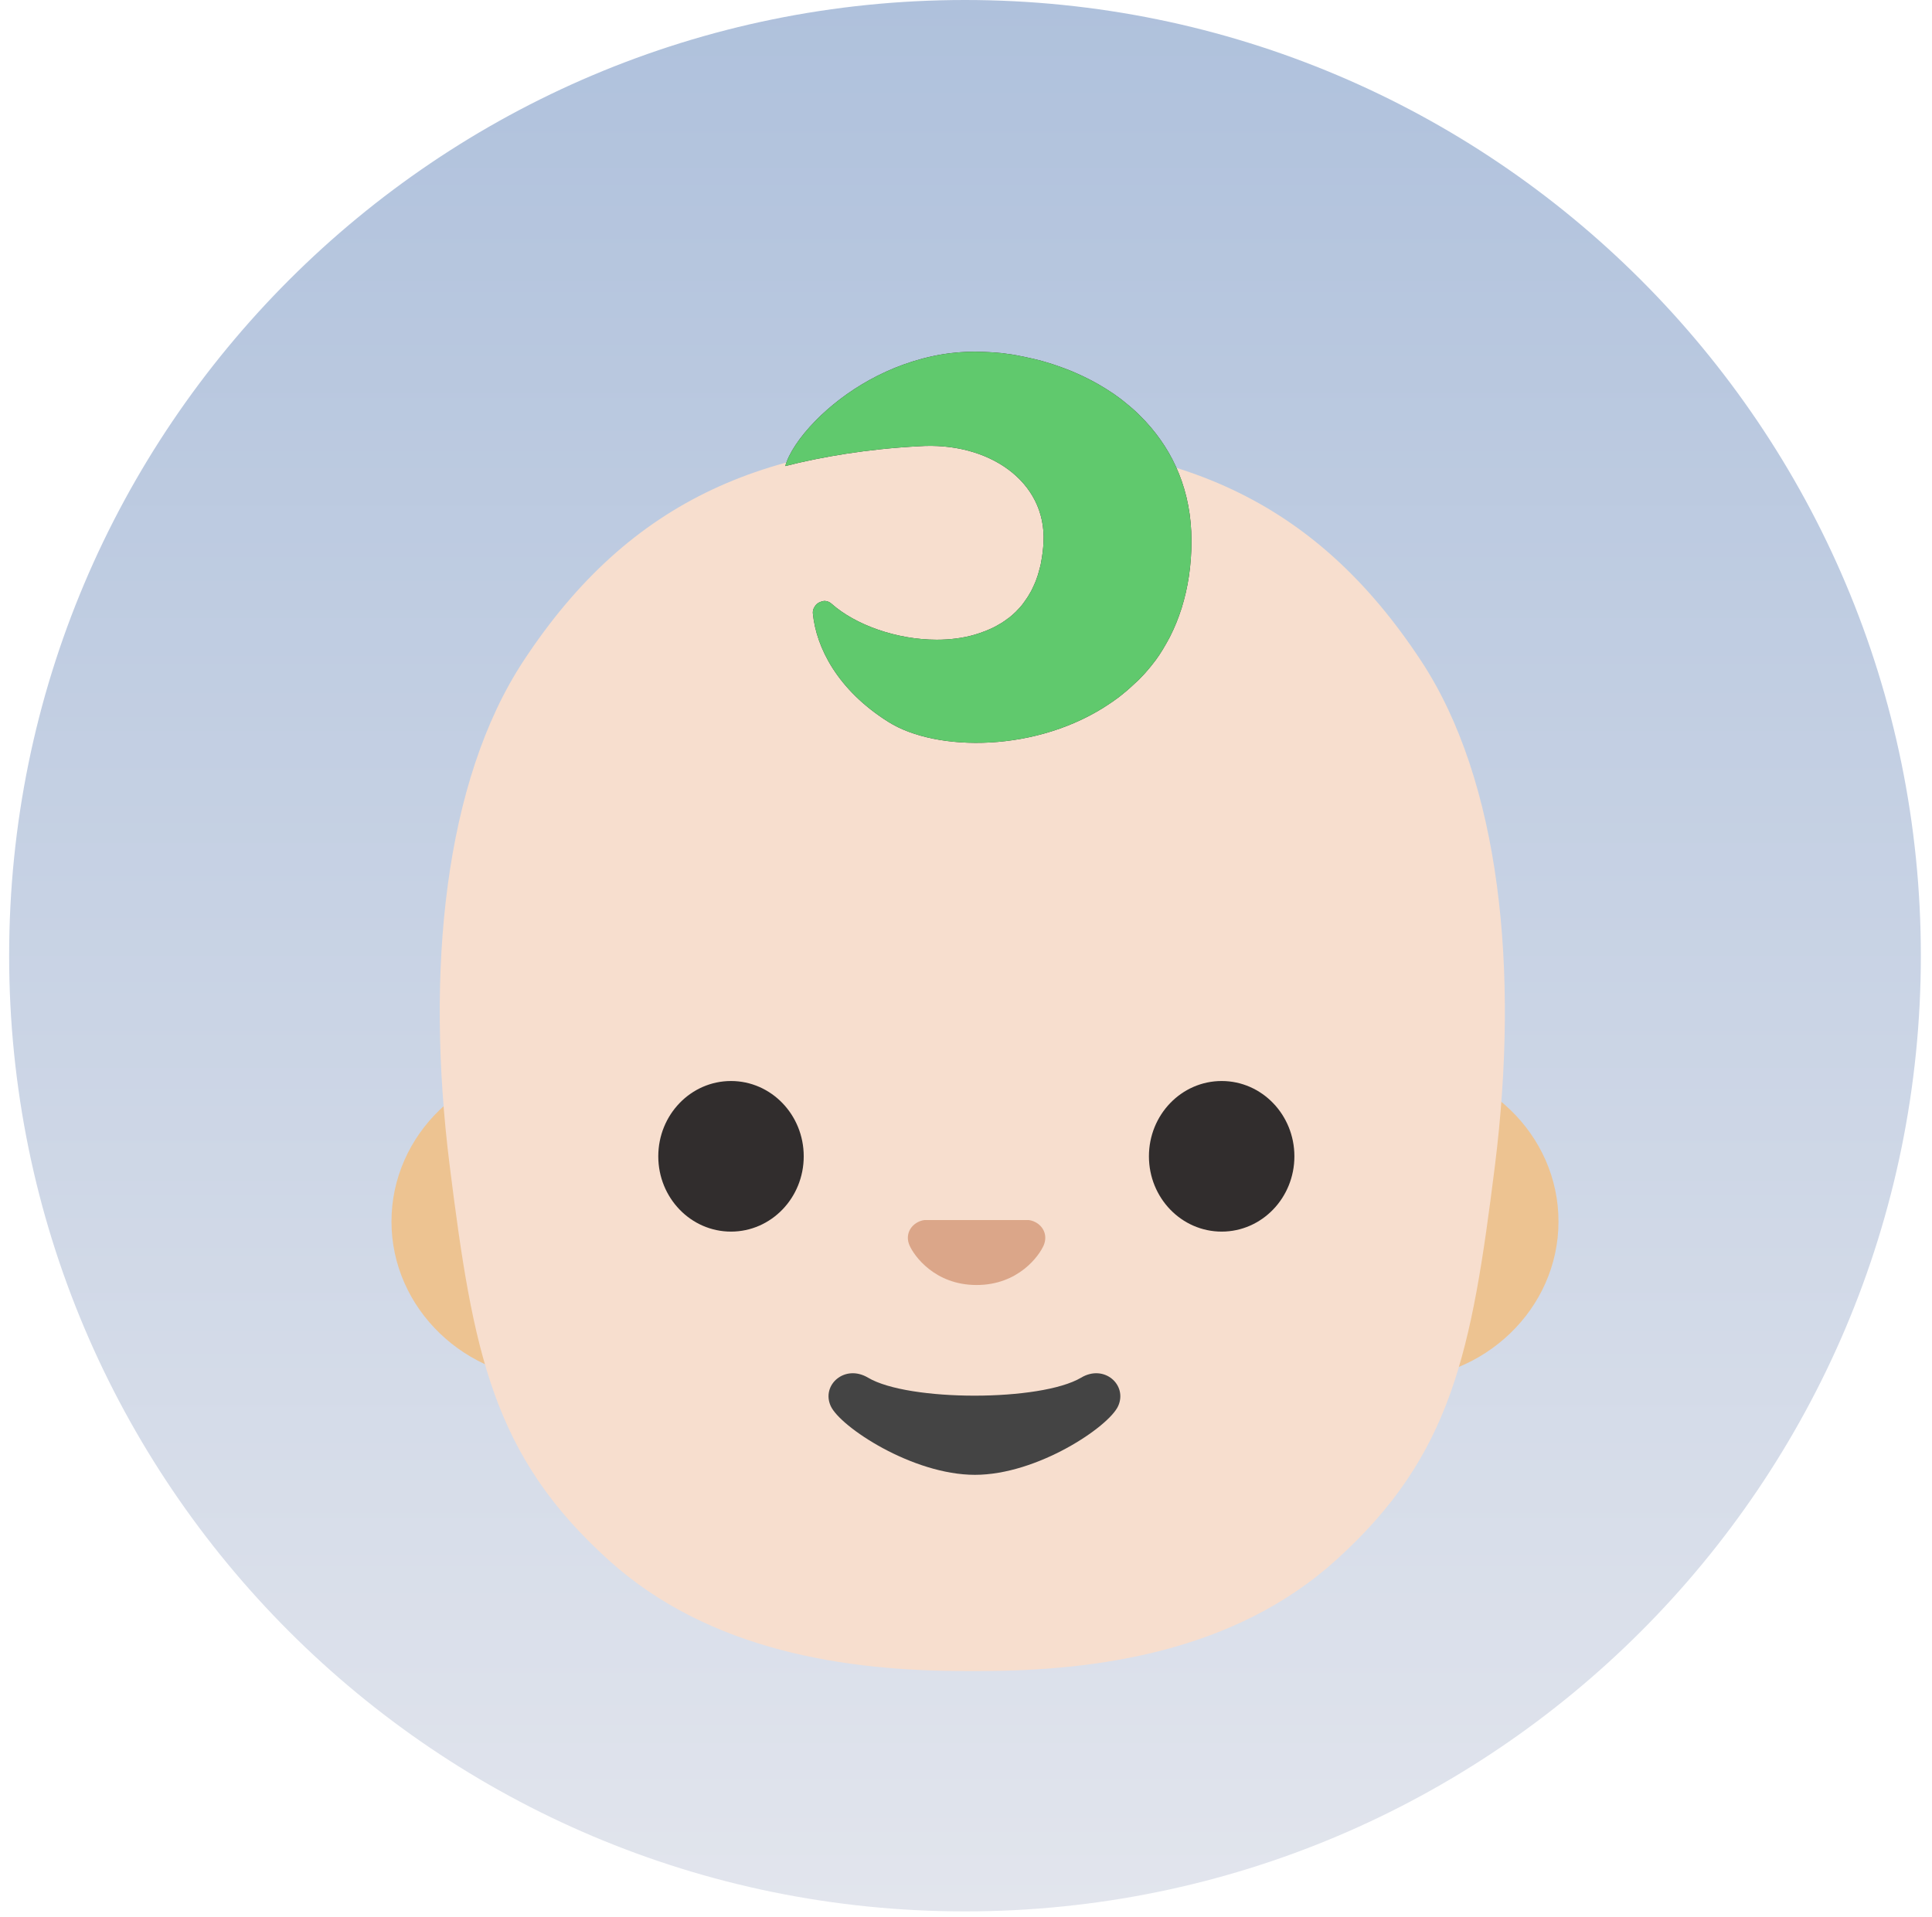
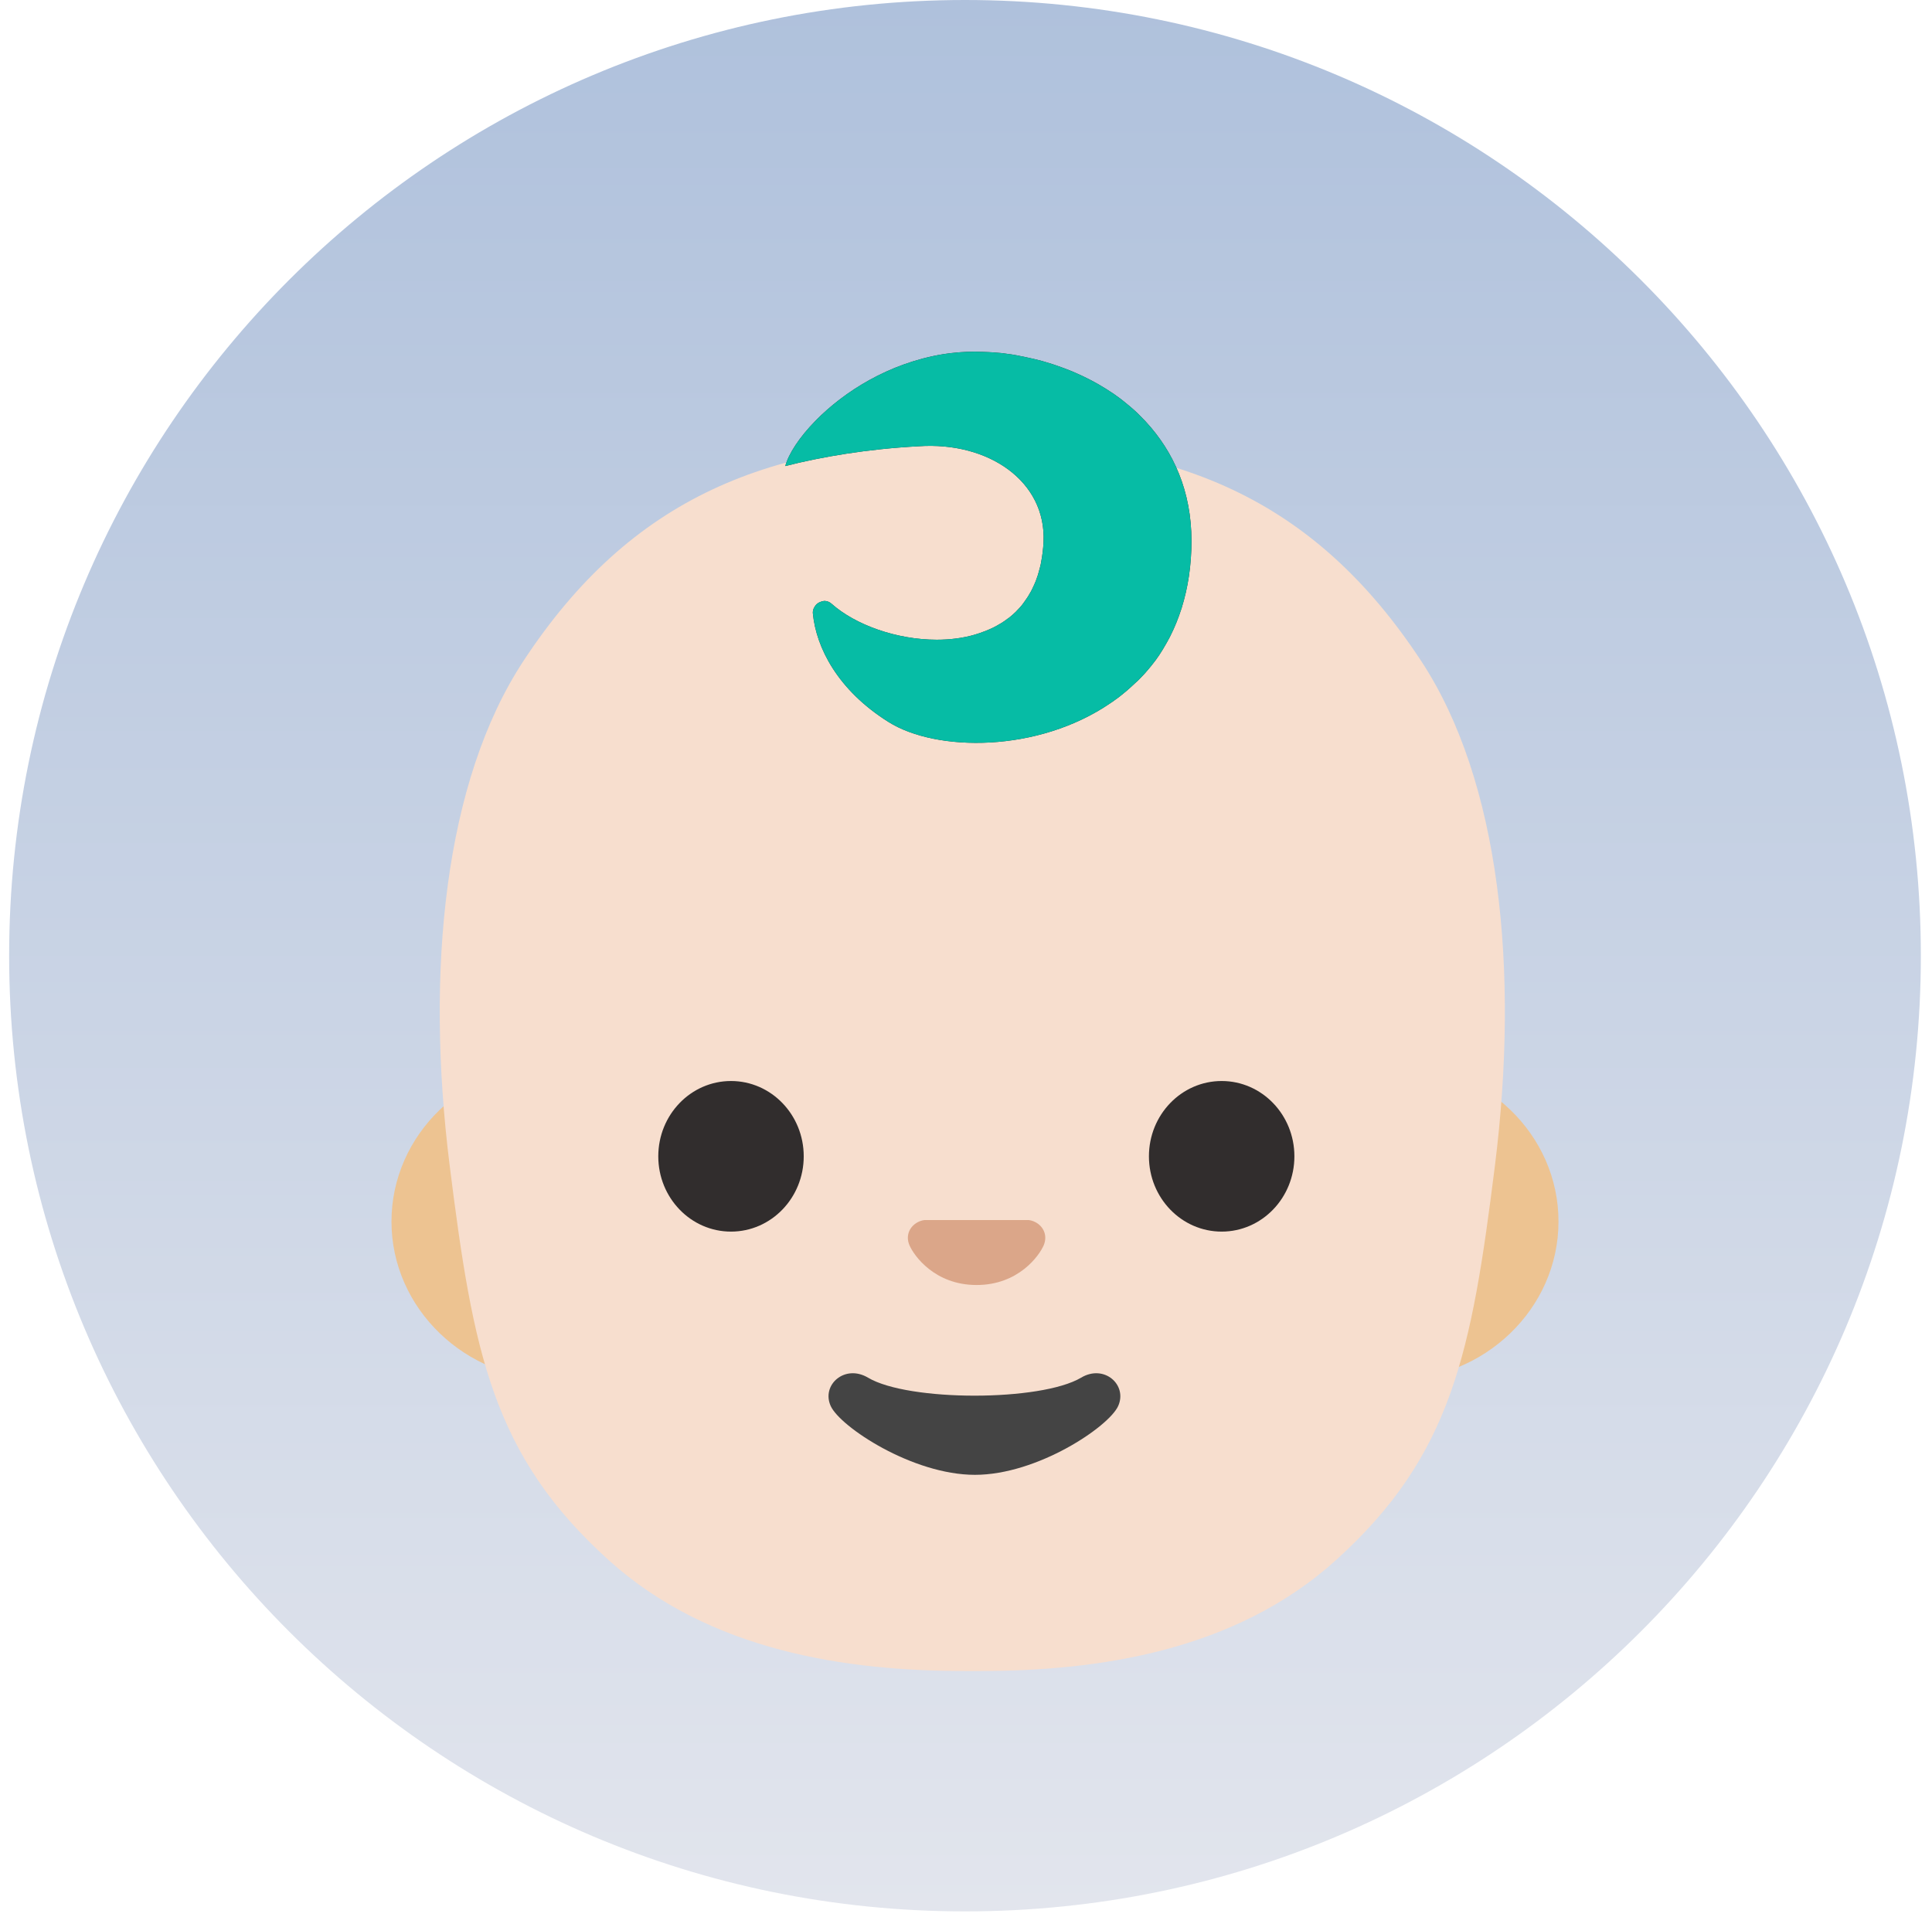
<svg xmlns="http://www.w3.org/2000/svg" width="127" height="126" viewBox="0 0 127 126" fill="none">
  <circle cx="63.434" cy="62.833" r="62.833" fill="url(#paint0_linear_4741_2342)" />
  <path d="M91.646 69.91H36.535C30.596 69.91 25.734 74.588 25.734 80.313C25.734 86.03 30.596 90.715 36.535 90.715H91.646C97.585 90.715 102.447 86.038 102.447 80.313C102.454 74.588 97.592 69.91 91.646 69.91Z" fill="#EDC391" />
  <path d="M93.425 43.463C86.335 32.677 77.195 28.988 63.915 28.988C50.635 28.988 41.494 32.67 34.404 43.463C29.211 51.372 27.956 63.803 29.557 76.611C31.099 88.924 32.376 95.682 40.019 102.58C46.659 108.57 55.674 109.862 63.406 109.862H64.424C72.156 109.862 81.178 108.57 87.811 102.58C95.454 95.682 96.73 88.924 98.272 76.611C99.873 63.803 98.619 51.364 93.425 43.463Z" fill="#F7DECE" />
  <path d="M74.905 44.642C75.008 44.531 75.111 44.428 75.215 44.317C75.288 44.236 75.362 44.147 75.436 44.066C75.606 43.867 75.768 43.668 75.923 43.461L75.989 43.373C76.137 43.173 76.27 42.967 76.403 42.753C76.439 42.694 76.476 42.627 76.513 42.568C76.638 42.355 76.764 42.141 76.882 41.912C76.904 41.875 76.919 41.845 76.934 41.809C77.214 41.255 77.457 40.658 77.657 40.031L77.679 39.964C78.085 38.658 78.321 37.205 78.321 35.567C78.321 32.291 77.14 29.702 75.34 27.747C75.318 27.725 75.303 27.71 75.288 27.688C75.148 27.54 75.001 27.393 74.853 27.245L74.765 27.157C74.593 26.993 74.416 26.836 74.233 26.684C74.086 26.559 73.938 26.441 73.791 26.323C73.754 26.294 73.717 26.271 73.688 26.242L73.201 25.888C73.171 25.873 73.149 25.851 73.119 25.836C72.529 25.438 71.917 25.084 71.282 24.781C71.26 24.766 71.231 24.759 71.209 24.744C71.024 24.656 70.84 24.575 70.655 24.493L70.486 24.42C70.323 24.353 70.161 24.287 69.999 24.228C69.94 24.206 69.873 24.183 69.814 24.161C69.659 24.102 69.504 24.051 69.357 23.999L69.158 23.933C69.003 23.881 68.855 23.837 68.7 23.793C68.634 23.77 68.567 23.756 68.494 23.733C68.339 23.689 68.184 23.652 68.029 23.615L67.837 23.571C67.667 23.534 67.498 23.497 67.335 23.46C67.284 23.453 67.232 23.438 67.18 23.431C66.745 23.335 66.31 23.269 65.875 23.217C65.816 23.21 65.757 23.21 65.698 23.202C65.543 23.188 65.395 23.173 65.24 23.165C65.152 23.158 65.07 23.158 64.982 23.151C64.856 23.143 64.739 23.136 64.62 23.136C64.525 23.136 64.429 23.128 64.325 23.128C64.259 23.128 64.192 23.121 64.133 23.121H64.06C63.742 23.121 63.425 23.136 63.115 23.158C63.056 23.165 62.997 23.165 62.938 23.173C62.621 23.202 62.311 23.232 62.016 23.283C58.394 23.874 55.465 25.777 53.635 27.636C52.536 28.75 51.835 29.849 51.621 30.639H51.629C53.974 30.041 57.007 29.517 60.386 29.34C64.96 29.023 68.781 31.628 68.597 35.626C68.575 36.106 68.516 36.556 68.435 36.976L68.412 37.102C68.376 37.264 68.331 37.426 68.287 37.581C68.265 37.655 68.243 37.729 68.228 37.795C68.184 37.928 68.139 38.061 68.088 38.194C68.058 38.275 68.022 38.356 67.985 38.437C67.933 38.555 67.881 38.666 67.83 38.769C67.785 38.858 67.741 38.939 67.689 39.02C67.638 39.116 67.579 39.212 67.52 39.3C67.461 39.389 67.394 39.477 67.335 39.566C67.284 39.639 67.232 39.713 67.173 39.787C67.077 39.905 66.974 40.016 66.871 40.119C66.841 40.149 66.812 40.185 66.782 40.215C66.642 40.355 66.494 40.481 66.339 40.606C66.31 40.628 66.273 40.65 66.243 40.672C66.118 40.77 65.987 40.861 65.853 40.945C65.808 40.968 65.771 40.997 65.727 41.019C65.594 41.1 65.462 41.174 65.329 41.24C65.284 41.263 65.248 41.285 65.203 41.3C65.063 41.366 64.915 41.432 64.761 41.491C64.731 41.506 64.694 41.521 64.657 41.528C64.488 41.595 64.318 41.654 64.141 41.705C64.126 41.713 64.111 41.713 64.097 41.72C63.3 41.956 62.444 42.059 61.574 42.059C58.947 42.059 56.225 41.086 54.661 39.691C54.531 39.574 54.363 39.508 54.188 39.507C54.152 39.507 54.115 39.522 54.085 39.529C54.056 39.536 54.019 39.536 53.989 39.551C53.945 39.566 53.901 39.581 53.856 39.603C53.783 39.639 53.724 39.684 53.665 39.736C53.65 39.75 53.643 39.765 53.628 39.78C53.576 39.839 53.532 39.913 53.495 39.986C53.488 40.001 53.488 40.008 53.48 40.023C53.443 40.119 53.421 40.23 53.436 40.348C53.657 42.576 55.059 45.365 58.394 47.46C61.566 49.459 68.243 49.481 72.994 46.228L73.127 46.139C73.267 46.036 73.415 45.933 73.555 45.829C73.614 45.785 73.68 45.733 73.739 45.682C73.946 45.52 74.145 45.35 74.337 45.173L74.624 44.907C74.728 44.826 74.816 44.73 74.905 44.642Z" fill="#312D2D" />
-   <path d="M74.905 44.642C75.008 44.531 75.111 44.428 75.215 44.317C75.288 44.236 75.362 44.147 75.436 44.066C75.606 43.867 75.768 43.668 75.923 43.461L75.989 43.373C76.137 43.173 76.27 42.967 76.403 42.753C76.439 42.694 76.476 42.627 76.513 42.568C76.638 42.355 76.764 42.141 76.882 41.912C76.904 41.875 76.919 41.845 76.934 41.809C77.214 41.255 77.457 40.658 77.657 40.031L77.679 39.964C78.085 38.658 78.321 37.205 78.321 35.567C78.321 32.291 77.14 29.702 75.34 27.747C75.318 27.725 75.303 27.71 75.288 27.688C75.148 27.54 75.001 27.393 74.853 27.245L74.765 27.157C74.593 26.993 74.416 26.836 74.233 26.684C74.086 26.559 73.938 26.441 73.791 26.323C73.754 26.294 73.717 26.271 73.688 26.242L73.201 25.888C73.171 25.873 73.149 25.851 73.119 25.836C72.529 25.438 71.917 25.084 71.282 24.781C71.26 24.766 71.231 24.759 71.209 24.744C71.024 24.656 70.84 24.575 70.655 24.493L70.486 24.42C70.323 24.353 70.161 24.287 69.999 24.228C69.94 24.206 69.873 24.183 69.814 24.161C69.659 24.102 69.504 24.051 69.357 23.999L69.158 23.933C69.003 23.881 68.855 23.837 68.7 23.793C68.634 23.77 68.567 23.756 68.494 23.733C68.339 23.689 68.184 23.652 68.029 23.615L67.837 23.571C67.667 23.534 67.498 23.497 67.335 23.46C67.284 23.453 67.232 23.438 67.18 23.431C66.745 23.335 66.31 23.269 65.875 23.217C65.816 23.21 65.757 23.21 65.698 23.202C65.543 23.188 65.395 23.173 65.24 23.165C65.152 23.158 65.07 23.158 64.982 23.151C64.856 23.143 64.739 23.136 64.62 23.136C64.525 23.136 64.429 23.128 64.325 23.128C64.259 23.128 64.192 23.121 64.133 23.121H64.06C63.742 23.121 63.425 23.136 63.115 23.158C63.056 23.165 62.997 23.165 62.938 23.173C62.621 23.202 62.311 23.232 62.016 23.283C58.394 23.874 55.465 25.777 53.635 27.636C52.536 28.75 51.835 29.849 51.621 30.639H51.629C53.974 30.041 57.007 29.517 60.386 29.34C64.96 29.023 68.781 31.628 68.597 35.626C68.575 36.106 68.516 36.556 68.435 36.976L68.412 37.102C68.376 37.264 68.331 37.426 68.287 37.581C68.265 37.655 68.243 37.729 68.228 37.795C68.184 37.928 68.139 38.061 68.088 38.194C68.058 38.275 68.022 38.356 67.985 38.437C67.933 38.555 67.881 38.666 67.83 38.769C67.785 38.858 67.741 38.939 67.689 39.02C67.638 39.116 67.579 39.212 67.52 39.3C67.461 39.389 67.394 39.477 67.335 39.566C67.284 39.639 67.232 39.713 67.173 39.787C67.077 39.905 66.974 40.016 66.871 40.119C66.841 40.149 66.812 40.185 66.782 40.215C66.642 40.355 66.494 40.481 66.339 40.606C66.31 40.628 66.273 40.65 66.243 40.672C66.118 40.77 65.987 40.861 65.853 40.945C65.808 40.968 65.771 40.997 65.727 41.019C65.594 41.1 65.462 41.174 65.329 41.24C65.284 41.263 65.248 41.285 65.203 41.3C65.063 41.366 64.915 41.432 64.761 41.491C64.731 41.506 64.694 41.521 64.657 41.528C64.488 41.595 64.318 41.654 64.141 41.705C64.126 41.713 64.111 41.713 64.097 41.72C63.3 41.956 62.444 42.059 61.574 42.059C58.947 42.059 56.225 41.086 54.661 39.691C54.531 39.574 54.363 39.508 54.188 39.507C54.152 39.507 54.115 39.522 54.085 39.529C54.056 39.536 54.019 39.536 53.989 39.551C53.945 39.566 53.901 39.581 53.856 39.603C53.783 39.639 53.724 39.684 53.665 39.736C53.65 39.75 53.643 39.765 53.628 39.78C53.576 39.839 53.532 39.913 53.495 39.986C53.488 40.001 53.488 40.008 53.48 40.023C53.443 40.119 53.421 40.23 53.436 40.348C53.657 42.576 55.059 45.365 58.394 47.46C61.566 49.459 68.243 49.481 72.994 46.228L73.127 46.139C73.267 46.036 73.415 45.933 73.555 45.829C73.614 45.785 73.68 45.733 73.739 45.682C73.946 45.52 74.145 45.35 74.337 45.173L74.624 44.907C74.728 44.826 74.816 44.73 74.905 44.642Z" fill="#60c96d" />
+   <path d="M74.905 44.642C75.008 44.531 75.111 44.428 75.215 44.317C75.288 44.236 75.362 44.147 75.436 44.066C75.606 43.867 75.768 43.668 75.923 43.461L75.989 43.373C76.137 43.173 76.27 42.967 76.403 42.753C76.439 42.694 76.476 42.627 76.513 42.568C76.638 42.355 76.764 42.141 76.882 41.912C76.904 41.875 76.919 41.845 76.934 41.809C77.214 41.255 77.457 40.658 77.657 40.031L77.679 39.964C78.085 38.658 78.321 37.205 78.321 35.567C78.321 32.291 77.14 29.702 75.34 27.747C75.318 27.725 75.303 27.71 75.288 27.688C75.148 27.54 75.001 27.393 74.853 27.245L74.765 27.157C74.593 26.993 74.416 26.836 74.233 26.684C74.086 26.559 73.938 26.441 73.791 26.323C73.754 26.294 73.717 26.271 73.688 26.242L73.201 25.888C73.171 25.873 73.149 25.851 73.119 25.836C72.529 25.438 71.917 25.084 71.282 24.781C71.26 24.766 71.231 24.759 71.209 24.744C71.024 24.656 70.84 24.575 70.655 24.493L70.486 24.42C70.323 24.353 70.161 24.287 69.999 24.228C69.94 24.206 69.873 24.183 69.814 24.161C69.659 24.102 69.504 24.051 69.357 23.999L69.158 23.933C69.003 23.881 68.855 23.837 68.7 23.793C68.634 23.77 68.567 23.756 68.494 23.733C68.339 23.689 68.184 23.652 68.029 23.615L67.837 23.571C67.667 23.534 67.498 23.497 67.335 23.46C67.284 23.453 67.232 23.438 67.18 23.431C66.745 23.335 66.31 23.269 65.875 23.217C65.816 23.21 65.757 23.21 65.698 23.202C65.543 23.188 65.395 23.173 65.24 23.165C65.152 23.158 65.07 23.158 64.982 23.151C64.856 23.143 64.739 23.136 64.62 23.136C64.525 23.136 64.429 23.128 64.325 23.128C64.259 23.128 64.192 23.121 64.133 23.121H64.06C63.742 23.121 63.425 23.136 63.115 23.158C63.056 23.165 62.997 23.165 62.938 23.173C62.621 23.202 62.311 23.232 62.016 23.283C58.394 23.874 55.465 25.777 53.635 27.636C52.536 28.75 51.835 29.849 51.621 30.639H51.629C53.974 30.041 57.007 29.517 60.386 29.34C64.96 29.023 68.781 31.628 68.597 35.626C68.575 36.106 68.516 36.556 68.435 36.976L68.412 37.102C68.376 37.264 68.331 37.426 68.287 37.581C68.265 37.655 68.243 37.729 68.228 37.795C68.184 37.928 68.139 38.061 68.088 38.194C68.058 38.275 68.022 38.356 67.985 38.437C67.933 38.555 67.881 38.666 67.83 38.769C67.785 38.858 67.741 38.939 67.689 39.02C67.638 39.116 67.579 39.212 67.52 39.3C67.461 39.389 67.394 39.477 67.335 39.566C67.284 39.639 67.232 39.713 67.173 39.787C67.077 39.905 66.974 40.016 66.871 40.119C66.841 40.149 66.812 40.185 66.782 40.215C66.642 40.355 66.494 40.481 66.339 40.606C66.31 40.628 66.273 40.65 66.243 40.672C66.118 40.77 65.987 40.861 65.853 40.945C65.808 40.968 65.771 40.997 65.727 41.019C65.594 41.1 65.462 41.174 65.329 41.24C65.284 41.263 65.248 41.285 65.203 41.3C65.063 41.366 64.915 41.432 64.761 41.491C64.731 41.506 64.694 41.521 64.657 41.528C64.488 41.595 64.318 41.654 64.141 41.705C64.126 41.713 64.111 41.713 64.097 41.72C63.3 41.956 62.444 42.059 61.574 42.059C58.947 42.059 56.225 41.086 54.661 39.691C54.531 39.574 54.363 39.508 54.188 39.507C54.152 39.507 54.115 39.522 54.085 39.529C54.056 39.536 54.019 39.536 53.989 39.551C53.945 39.566 53.901 39.581 53.856 39.603C53.783 39.639 53.724 39.684 53.665 39.736C53.65 39.75 53.643 39.765 53.628 39.78C53.576 39.839 53.532 39.913 53.495 39.986C53.488 40.001 53.488 40.008 53.48 40.023C53.443 40.119 53.421 40.23 53.436 40.348C53.657 42.576 55.059 45.365 58.394 47.46C61.566 49.459 68.243 49.481 72.994 46.228L73.127 46.139C73.267 46.036 73.415 45.933 73.555 45.829C73.614 45.785 73.68 45.733 73.739 45.682C73.946 45.52 74.145 45.35 74.337 45.173L74.624 44.907C74.728 44.826 74.816 44.73 74.905 44.642Z" fill="#06bca5" />
  <path d="M67.937 80.294C67.838 80.253 67.733 80.226 67.627 80.213H60.766C60.662 80.228 60.559 80.25 60.456 80.294C59.836 80.545 59.489 81.194 59.785 81.873C60.08 82.559 61.444 84.484 64.196 84.484C66.948 84.484 68.313 82.559 68.608 81.873C68.896 81.187 68.556 80.545 67.937 80.294Z" fill="#DBA689" />
  <path d="M48.052 80.973C50.693 80.973 52.833 78.757 52.833 76.023C52.833 73.289 50.693 71.072 48.052 71.072C45.412 71.072 43.272 73.289 43.272 76.023C43.272 78.757 45.412 80.973 48.052 80.973Z" fill="#312D2D" />
  <path d="M80.306 80.973C82.946 80.973 85.087 78.757 85.087 76.023C85.087 73.289 82.946 71.072 80.306 71.072C77.666 71.072 75.525 73.289 75.525 76.023C75.525 78.757 77.666 80.973 80.306 80.973Z" fill="#312D2D" />
  <path d="M71.068 90.575C68.412 92.154 59.706 92.154 57.058 90.575C55.531 89.668 53.974 91.055 54.608 92.442C55.228 93.807 59.979 96.964 64.088 96.964C68.191 96.964 72.883 93.807 73.502 92.442C74.129 91.055 72.588 89.668 71.068 90.575Z" fill="#444444" />
  <defs fill="#000000">
    <linearGradient id="paint0_linear_4741_2342" x1="63.434" y1="0" x2="63.434" y2="125.665" gradientUnits="userSpaceOnUse" fill="#000000">
      <stop stop-color="#AFC1DC" fill="#000000" />
      <stop offset="1" stop-color="#E2E5ED" fill="#000000" />
    </linearGradient>
  </defs>
</svg>
